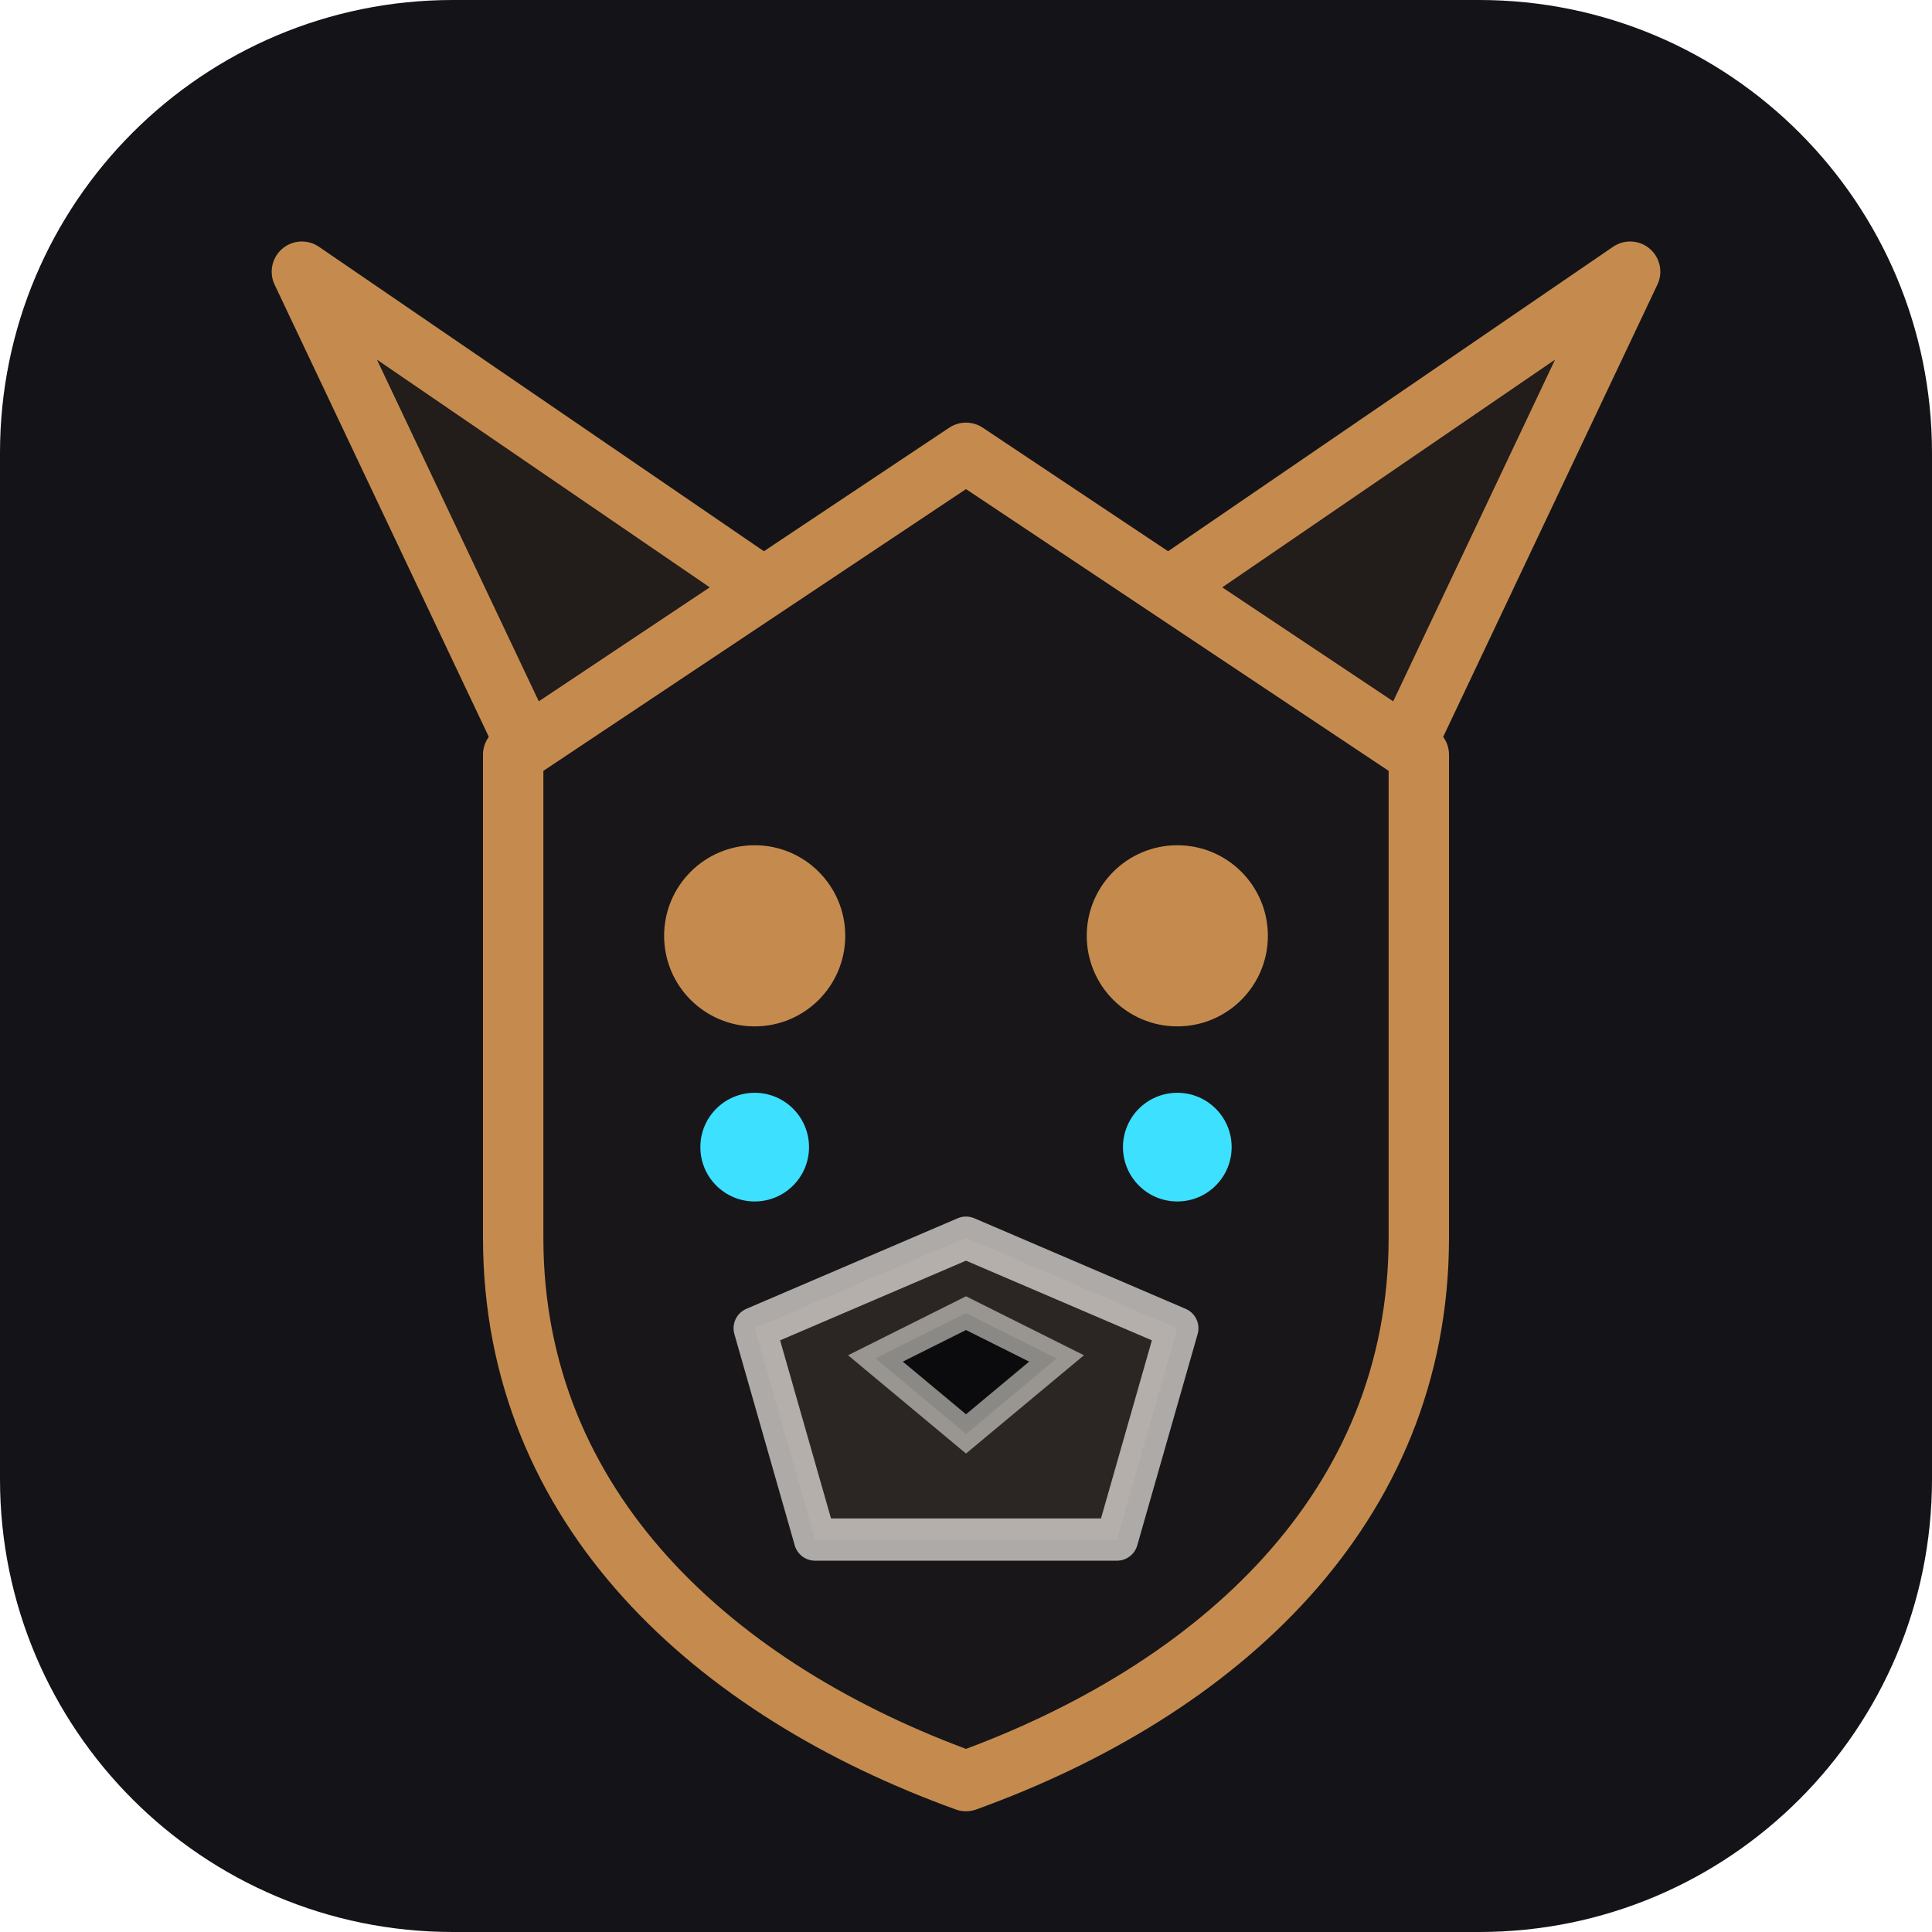
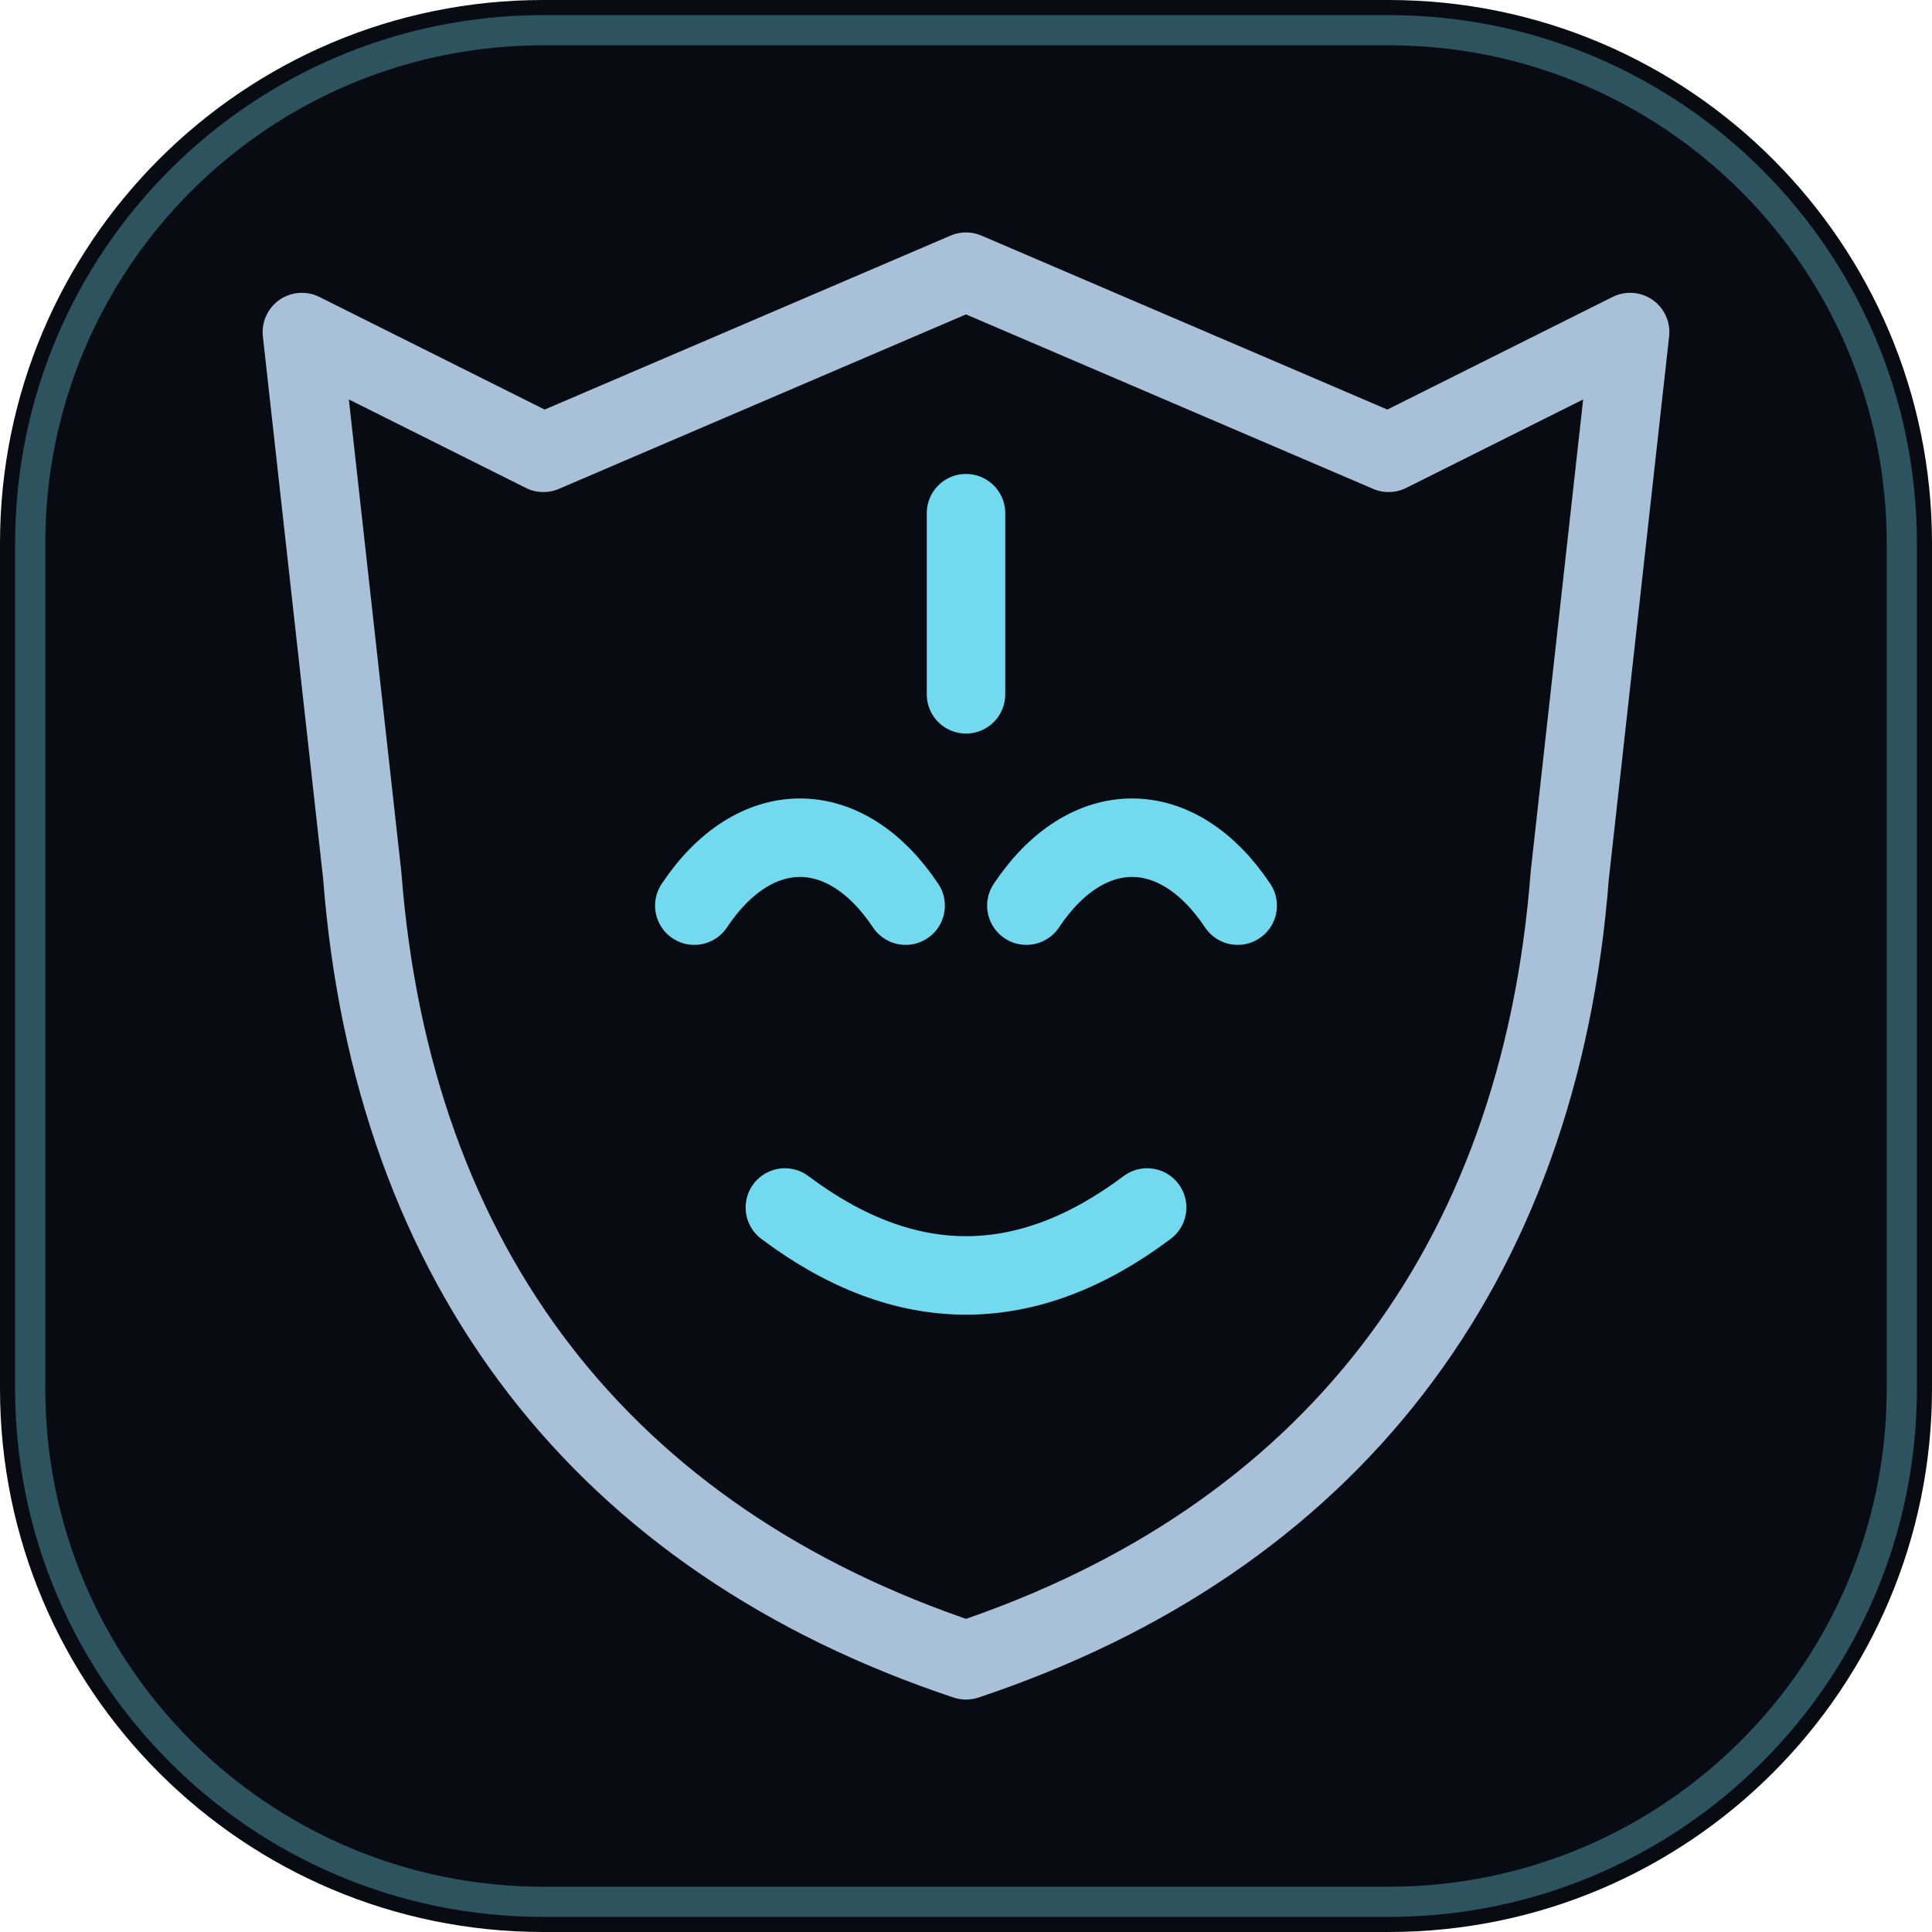
<svg xmlns="http://www.w3.org/2000/svg" viewBox="0 0 64 64" fill="none">
-   <rect width="64" height="64" rx="15" fill="#141418" />
-   <path d="M19 28 10 9l19 13Z" fill="#221C1A" stroke="#C58B4E" stroke-width="2" stroke-linejoin="round" />
-   <path d="m45 28 9-19-19 13Z" fill="#221C1A" stroke="#C58B4E" stroke-width="2" stroke-linejoin="round" />
-   <path d="M17 25 32 15l15 10v16c0 9-6.7 15-15 18-8.3-3-15-9-15-18Z" fill="#181619" stroke="#C58B4E" stroke-width="2" stroke-linejoin="round" />
-   <circle id="left-eyebrow-dot" cx="25" cy="31" r="3" fill="#C58B4E" />
-   <circle id="right-eyebrow-dot" cx="39" cy="31" r="3" fill="#C58B4E" />
-   <circle cx="25" cy="38" r="1.8" fill="#3DE0FF" />
-   <circle cx="39" cy="38" r="1.8" fill="#3DE0FF" />
-   <path d="m25 44 7-3 7 3-2 7h-10Z" fill="#2B2524" stroke="#F4F0E9" stroke-opacity=".68" stroke-width="1.4" stroke-linejoin="round" />
-   <path d="m29 45 3-1.5 3 1.5-3 2.5Z" fill="#0B0B0D" stroke="#F4F0E9" stroke-opacity=".55" />
+   <rect width="64" height="64" rx="18" fill="#080b12" />
+   <rect x="1" y="1" width="62" height="62" rx="17" stroke="#72d9ee" stroke-opacity=".35" />
+   <path d="M18 15 10 11l2 18c1 13 8 22 20 26 12-4 19-13 20-26l2-18-8 4-14-6-14 6Z" stroke="#a9c1d8" stroke-width="2.6" stroke-linecap="round" stroke-linejoin="round" />
+   <path d="M23 30c2-3 5-3 7 0m4 0c2-3 5-3 7 0M26 40c4 3 8 3 12 0M32 17v6" stroke="#72d9ee" stroke-width="2.6" stroke-linecap="round" stroke-linejoin="round" />
</svg>
